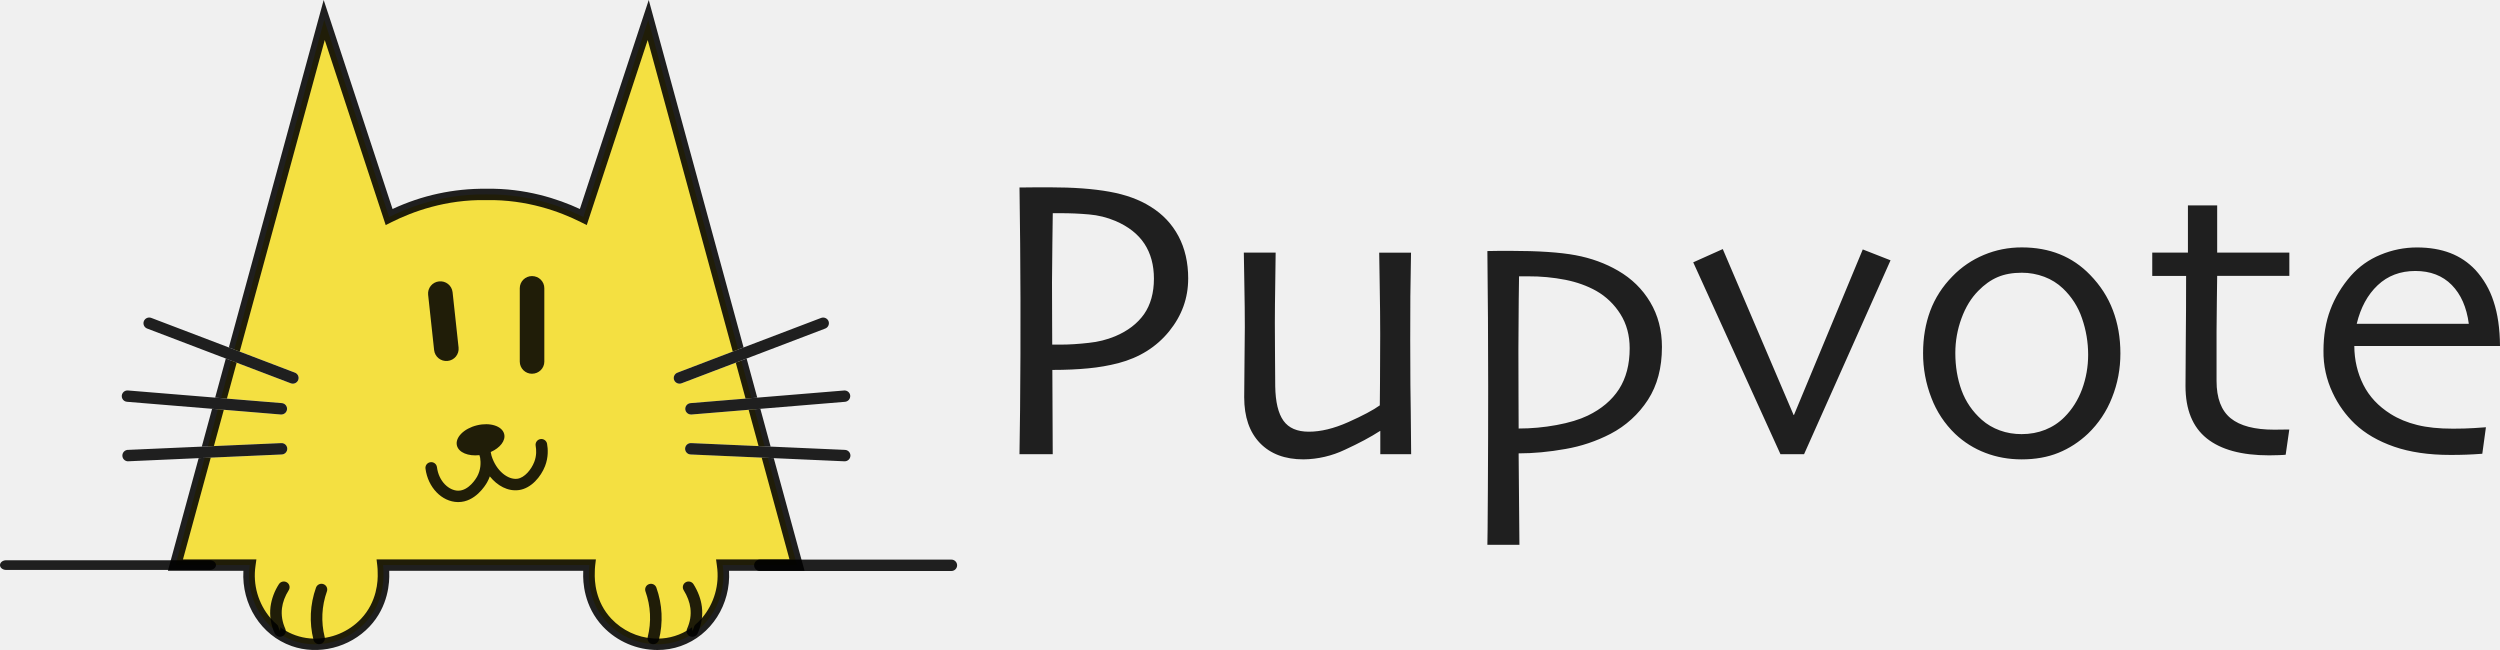
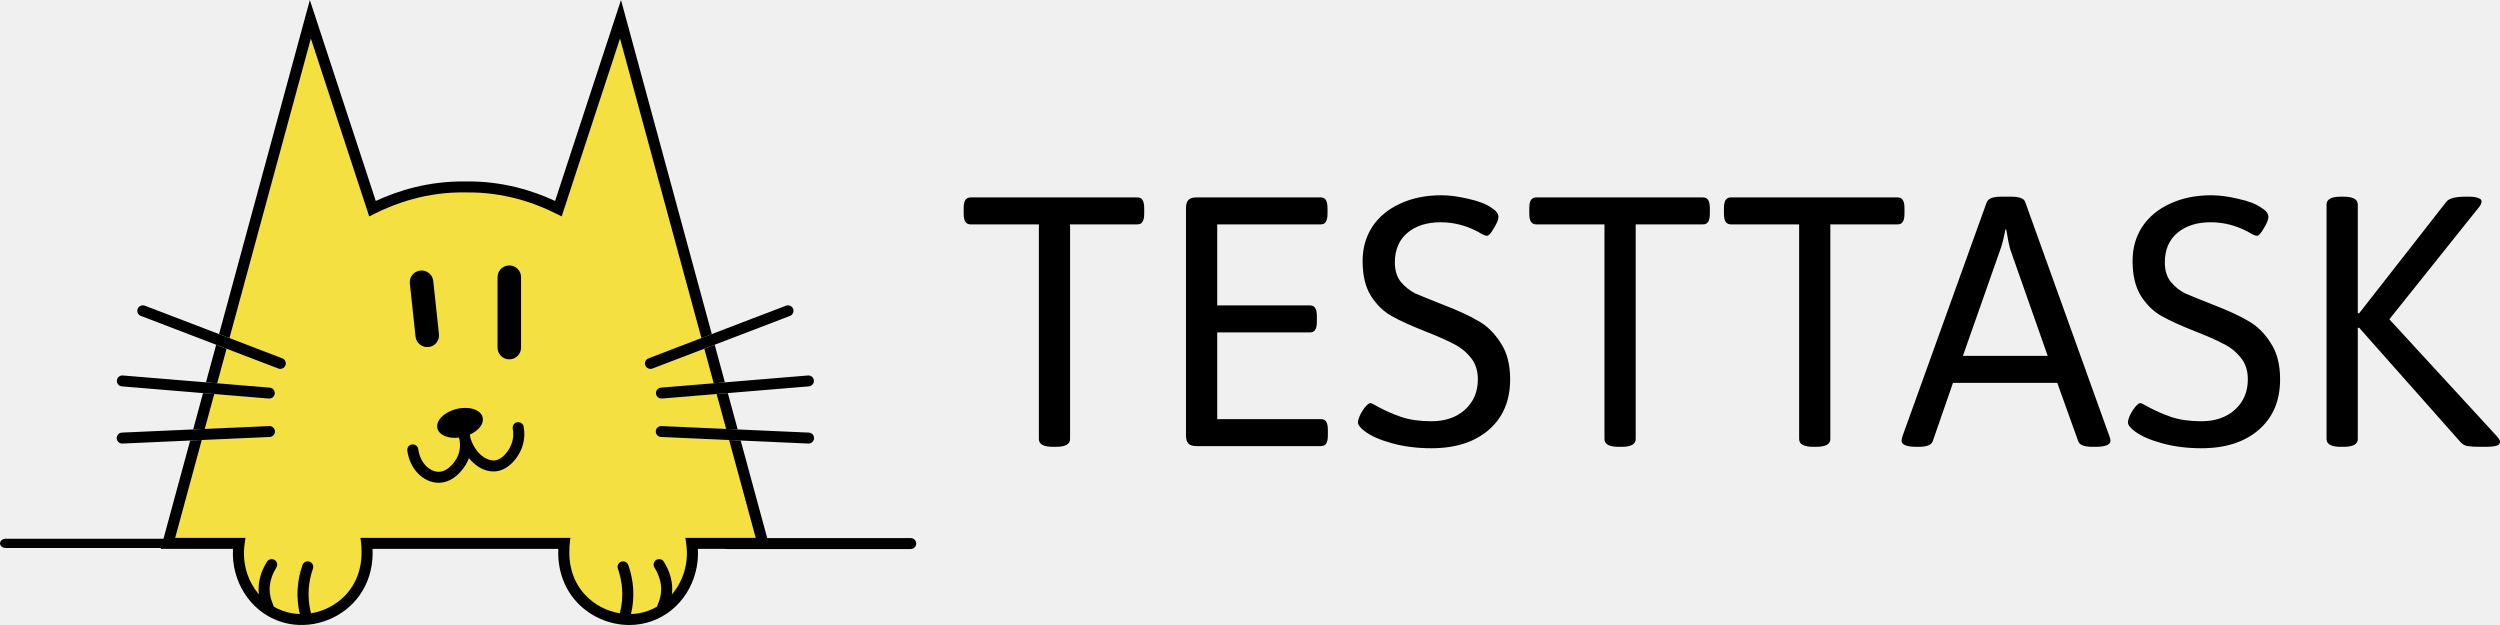
- <svg xmlns="http://www.w3.org/2000/svg" width="100" height="26" fill="none">
-   <path d="M28.908 22.603a2.843 2.843 0 01-.924 2.54 2.527 2.527 0 01-.83.485c-.333.117-.68.16-1.021.139-.01 0-.019 0-.028-.002a2.793 2.793 0 01-1.816-.855c-.76-.804-.738-1.803-.729-2.011 0-.1.005-.199.017-.296h-8.255c.012.097.016.195.016.296.01.208.032 1.207-.728 2.01a2.794 2.794 0 01-1.816.856c-.01.002-.019.002-.028.002a2.573 2.573 0 01-1.44-.33 2.595 2.595 0 01-.41-.294h-.002a2.846 2.846 0 01-.923-2.54H7.018l.06-.22 1.11-4.067.243-.012 2.84-.125a.227.227 0 10-.02-.455l-2.694.119-.242.01c.134-.494.27-.987.403-1.481l.235.02 2.281.187h.02c.119 0 .22-.09.23-.208a.229.229 0 00-.21-.246l-2.198-.182-.235-.02.41-1.5.217.084 2.164.824a.23.23 0 00.298-.13.227.227 0 00-.132-.295l-2.209-.843-.217-.082C10.57 9.588 11.77 5.194 12.97.801l2.595 7.88c.61-.306 2.034-.932 3.876-.904h.017c1.842-.028 3.266.598 3.876.903L25.93.801l3.597 13.18-.217.082-2.21.843a.228.228 0 00.084.441.238.238 0 00.083-.016l2.164-.824.218-.083.409 1.5-.235.02-2.198.18a.23.23 0 00-.211.247.23.23 0 00.23.208h.02l2.282-.188.234-.02.404 1.483-.242-.011-2.695-.119a.229.229 0 00-.241.218.23.23 0 00.22.237l2.842.125.243.012 1.11 4.067.06.22h-2.973z" fill="#F4E041" />
-   <path d="M32.182 22.832l-.06-.22-.063-.228-1.108-4.058-.24-.01-.243-.011 1.111 4.07h-2.937l.035.26a2.636 2.636 0 01-.599 2.089 2.337 2.337 0 01-.611.507 2.319 2.319 0 01-1.334.308 2.54 2.54 0 01-1.675-.785c-.645-.683-.681-1.518-.666-1.855 0-.1.004-.187.014-.27l.03-.254h-8.774l.03.255c.01.082.015.17.015.278.014.328-.022 1.163-.667 1.846a2.541 2.541 0 01-1.91.79 2.32 2.32 0 01-1.097-.311h-.001a1.938 1.938 0 01-.317-.22 2.342 2.342 0 01-.296-.289 2.636 2.636 0 01-.599-2.09l.036-.259H7.319l1.111-4.07-.242.01-.242.011-1.108 4.058-.062.229-.06.219h3.02c-.077 1.34.705 2.58 1.93 3.01 1.067.377 2.318.064 3.113-.777.764-.81.807-1.792.79-2.166v-.067h7.76v.057c-.017.384.026 1.366.79 2.176a3.018 3.018 0 002.18.935c.315 0 .63-.052.932-.158 1.226-.43 2.007-1.67 1.93-3.01h3.02zm-23.464-6.46l-.234-.02-.412 1.512.243-.01.241-.011.397-1.452-.235-.019zM25.95 0l-.241.73-2.166 6.573-.348 1.057c-.88-.408-2.184-.838-3.738-.81h-.012a8.62 8.62 0 00-3.743.81l-.348-1.057c-.721-2.19-1.442-4.381-2.165-6.572L12.947 0 9.154 13.898l.218.084.217.082L12.99 1.601l1.924 5.842.514 1.56.24-.12c.829-.416 2.16-.908 3.773-.879h.02c1.618-.027 2.94.463 3.768.878l.241.121.514-1.56c.64-1.947 1.282-3.894 1.924-5.842l3.402 12.461.217-.082.216-.083L25.95 0zM9.033 14.34l-.427 1.565.235.019.235.02.391-1.437-.217-.083-.217-.083zm20.832.002l-.216.082-.218.083.392 1.436.235-.019.233-.018-.426-1.564zm.549 2.01l-.234.02-.234.02.396 1.45.242.012.241.01-.411-1.511z" fill="#000" fill-opacity=".87" />
-   <path d="M21.282 14.95a.488.488 0 01-.491-.485v-2.937c0-.268.22-.485.49-.485.273 0 .492.217.492.485v2.937c0 .267-.22.484-.491.484zM17.906 14.437a.49.49 0 01-.541-.431l-.24-2.217a.487.487 0 01.437-.533.49.49 0 01.541.43l.24 2.217a.486.486 0 01-.437.534zM11.928 15.201a.23.23 0 01-.298.13l-2.164-.824-.217-.083-.218-.083-3.144-1.199a.227.227 0 01-.133-.295.232.232 0 01.3-.13l3.099 1.181.217.083.217.082 2.21.843c.119.046.178.178.131.295zM11.482 16.37a.23.23 0 01-.23.21h-.02l-2.28-.189-.235-.019-.235-.02-3.386-.279a.228.228 0 11.039-.453l3.47.285.234.019.235.02 2.198.18c.127.01.22.122.21.247zM11.49 17.942a.228.228 0 01-.22.237l-2.841.126-.243.011-.242.01-2.826.126h-.01a.229.229 0 01-.01-.456l2.972-.131.243-.01.242-.012 2.694-.119a.227.227 0 01.241.218zM33.009 13.142l-3.146 1.2-.216.082-.217.083-2.165.824a.233.233 0 01-.3-.13.228.228 0 01.134-.295l2.21-.843.216-.082.217-.083 3.1-1.18a.233.233 0 01.3.13.229.229 0 01-.133.294zM34.009 15.827a.23.23 0 01-.212.246l-3.386.28-.234.02-.234.019-2.282.188h-.02a.231.231 0 01-.23-.209.23.23 0 01.211-.246l2.198-.181.235-.02.233-.018 3.471-.286a.228.228 0 01.25.207zM34.017 18.234a.23.23 0 01-.231.218h-.01l-2.827-.126-.24-.01-.243-.011-2.842-.126a.23.23 0 01-.22-.237.229.229 0 01.24-.218l2.696.119.241.011.242.01 2.974.131a.229.229 0 01.22.239z" fill="#000" fill-opacity=".87" />
-   <path d="M26.037 23.58c.088.25.164.556.189.906.028.412-.024.77-.095 1.053l-.094-1.96z" fill="#F4E041" />
-   <path d="M26.132 25.767a.227.227 0 01-.224-.283 3.146 3.146 0 00-.09-1.83.227.227 0 01.144-.289.23.23 0 01.294.142 3.592 3.592 0 01.1 2.088.233.233 0 01-.224.172z" fill="#000" fill-opacity=".87" />
-   <path d="M27.545 23.49c.14.224.263.497.301.81a1.75 1.75 0 01-.151.945l-.15-1.756z" fill="#F4E041" />
-   <path d="M27.695 25.472a.227.227 0 01-.212-.32c.123-.274.167-.551.133-.825-.03-.24-.12-.48-.269-.72a.226.226 0 01.075-.313.233.233 0 01.318.074c.185.295.297.599.335.905.044.355-.012.713-.168 1.063a.23.23 0 01-.212.136z" fill="#000" fill-opacity=".87" />
-   <path d="M12.86 23.58a3.34 3.34 0 00-.094 1.96l.094-1.96z" fill="#F4E041" />
-   <path d="M12.764 25.767a.231.231 0 01-.224-.173 3.59 3.59 0 01.1-2.089.232.232 0 01.294-.141c.12.041.185.171.143.29a3.146 3.146 0 00-.089 1.83.228.228 0 01-.168.275.187.187 0 01-.056.008z" fill="#000" fill-opacity=".87" />
-   <path d="M11.351 23.49a1.982 1.982 0 00-.301.81c-.047.37.037.69.151.945l.15-1.756z" fill="#F4E041" />
-   <path d="M11.2 25.472a.232.232 0 01-.21-.136 1.971 1.971 0 01-.17-1.063 2.22 2.22 0 01.336-.905.233.233 0 01.318-.074.226.226 0 01.075.314c-.15.237-.24.48-.27.72-.033.273.01.55.133.823a.23.23 0 01-.212.32zM8.393 22.798H.246c-.135 0-.246-.087-.246-.194 0-.107.11-.194.246-.194h8.147c.135 0 .246.087.246.194 0 .107-.111.194-.246.194zM38.054 22.84h-7.659a.23.23 0 01-.231-.228.23.23 0 01.231-.228h7.66a.23.23 0 01.23.228.23.23 0 01-.23.228zM21.802 18.644c-.167.427-.552.888-1.04.958-.453.063-.87-.176-1.169-.546-.029.078-.064.16-.11.24-.076.133-.48.787-1.152.787h-.019c-.64-.011-1.196-.587-1.293-1.34a.228.228 0 01.2-.255.23.23 0 01.259.197c.074.582.486.936.842.942h.01c.424 0 .717-.496.749-.553.16-.283.156-.572.127-.763l-.029-.105c-.445.05-.829-.103-.9-.384-.08-.319.278-.681.8-.809s1.01.027 1.09.347c.067.263-.163.555-.538.721.012.042.022.093.031.147.188.614.666.973 1.036.922.287-.04.556-.368.673-.669.1-.255.086-.496.057-.652a.23.23 0 01.186-.265.232.232 0 01.27.183c.039.215.057.543-.08.897zM47.527 11.148c0 .776-.253 1.476-.76 2.103-.509.627-1.186 1.052-2.033 1.275a7.694 7.694 0 01-1.196.207c-.432.043-.914.064-1.444.064l.015 3.37h-1.33c.004-.319.014-.909.024-1.772A358.104 358.104 0 0040.78 7.5c.231-.004.457-.007.68-.007h.543c.93 0 1.72.058 2.372.175.653.117 1.2.316 1.647.598.489.302.86.697 1.118 1.183.258.485.388 1.052.388 1.7zm-1.37 0c0-.547-.127-1.012-.38-1.398-.253-.384-.64-.69-1.16-.912a3.437 3.437 0 00-1.048-.26 12.52 12.52 0 00-1.16-.05h-.298l-.016 1.195a124.243 124.243 0 00-.01 3.145l.004.917h.322c.36 0 .744-.025 1.15-.072a3.694 3.694 0 001.045-.262c.504-.212.89-.508 1.157-.885.26-.376.394-.849.394-1.418zM56.445 18.167h-1.233v-.924l-.007-.007c-.377.244-.846.495-1.408.753a3.952 3.952 0 01-1.657.386c-.742 0-1.322-.218-1.742-.653-.42-.436-.63-1.046-.63-1.833 0-.425.005-.93.013-1.517.007-.587.012-1.013.012-1.28 0-.483-.006-1.079-.02-1.788-.014-.71-.02-1.109-.02-1.199h1.273l-.015 1.147c-.011.695-.017 1.25-.017 1.665 0 .366.003.824.007 1.371.005.547.008.935.008 1.163.01.627.12 1.086.33 1.379.21.293.548.438 1.016.438.478 0 1.003-.128 1.575-.383.573-.255.992-.478 1.262-.67l.008-.88c.005-.522.008-1.175.008-1.956 0-.558-.006-1.226-.02-2.003a165.55 165.55 0 01-.02-1.27h1.273a138.482 138.482 0 00-.032 3.49c0 .684.002 1.287.007 1.804.01.517.019 1.44.03 2.767zM66.477 13.889c0 .823-.185 1.523-.557 2.1a3.955 3.955 0 01-1.5 1.365 6.19 6.19 0 01-1.805.606c-.656.117-1.28.175-1.87.175l.032 3.657h-1.282c.006-.09.012-.825.02-2.204.008-1.378.012-2.76.012-4.146a490.007 490.007 0 00-.032-5.4c.172-.005.342-.008.512-.008h.39c1.128 0 2.005.058 2.628.175.624.117 1.19.323 1.7.62.544.315.971.733 1.283 1.256.313.523.47 1.125.47 1.803zm-1.29.044c0-.52-.123-.976-.37-1.368a2.727 2.727 0 00-.968-.93c-.36-.201-.77-.35-1.23-.442a7.547 7.547 0 00-1.495-.14h-.362c0 .09-.005.405-.013.943a222.27 222.27 0 00-.008 3.951c.004.499.005.897.005 1.194.505 0 1.01-.046 1.515-.139.505-.093.922-.22 1.25-.378.548-.265.965-.617 1.25-1.058.283-.442.426-.985.426-1.633zM75.622 10.412l-2.238 5.018a866.503 866.503 0 01-1.222 2.739h-.943c-.026-.065-.42-.928-1.177-2.591-.758-1.664-1.53-3.358-2.313-5.085l1.182-.53 2.833 6.636h.015l2.752-6.622 1.11.435zM84.816 14.136c0 .616-.11 1.206-.335 1.768a4.02 4.02 0 01-.962 1.443c-.355.334-.749.59-1.181.765-.432.176-.923.263-1.472.263-.516 0-1-.087-1.45-.26a3.62 3.62 0 01-1.21-.76 3.923 3.923 0 01-.948-1.434 4.87 4.87 0 01-.335-1.8c0-.61.096-1.173.286-1.686.191-.512.487-.973.89-1.383.36-.372.78-.657 1.258-.857.478-.2.984-.299 1.515-.299.559 0 1.067.092 1.52.275.454.183.858.457 1.213.825.409.42.713.89.91 1.413.2.525.301 1.1.301 1.726zm-1.29.056c0-.499-.081-.985-.245-1.458a2.936 2.936 0 00-.762-1.195 2.197 2.197 0 00-.746-.467 2.534 2.534 0 00-.9-.163c-.37 0-.692.058-.967.175-.275.118-.532.3-.775.55-.285.287-.509.653-.672 1.1a4 4 0 00-.246 1.386c0 .542.084 1.04.25 1.495.167.454.436.846.806 1.175.21.186.452.328.725.427.273.1.565.148.87.148.338 0 .655-.058.948-.175.293-.118.55-.287.77-.51.307-.308.54-.68.702-1.114.16-.44.242-.897.242-1.374zM91.572 17.179l-.145 1.01c-.037.007-.13.011-.278.017-.148.005-.276.008-.382.008-1.102 0-1.935-.227-2.5-.681-.565-.455-.847-1.152-.847-2.091 0-.59.004-1.221.012-1.895.008-.674.012-1.511.012-2.51H86.09v-.932h1.427v-1.89h1.17v1.889h2.887v.931h-2.887c0 .111-.005.444-.013.996-.007.552-.012.96-.012 1.227V15.236c0 .69.188 1.187.565 1.494.376.305.956.457 1.742.457.097 0 .213-.001.347-.004l.256-.003zM100 13.841h-5.828c.004.563.126 1.08.362 1.55s.599.858 1.088 1.166c.312.197.667.344 1.065.442.398.1.876.148 1.435.148.307 0 .586-.008.843-.024.254-.017.411-.026.472-.033l-.145 1.06a15.443 15.443 0 01-1.282.047c-.86 0-1.609-.11-2.246-.33-.637-.221-1.159-.525-1.568-.912a4.105 4.105 0 01-.89-1.243 3.79 3.79 0 01-.367-1.68c0-.606.09-1.153.274-1.641.183-.488.457-.942.823-1.362a3.19 3.19 0 011.18-.837c.47-.196.959-.294 1.463-.294.5 0 .943.075 1.33.223.388.149.722.375 1.008.677a3.4 3.4 0 01.725 1.255c.167.497.253 1.093.258 1.788zm-1.248-.892c-.087-.659-.314-1.175-.682-1.55-.37-.374-.854-.56-1.456-.56s-1.105.19-1.507.57c-.403.38-.682.894-.838 1.542h4.483v-.002z" fill="#000" fill-opacity=".87" />
+ <svg xmlns="http://www.w3.org/2000/svg" width="104" height="26" viewBox="0 0 104 26" fill="none">
+   <path d="M28.779 22.604C28.917 23.598 28.541 24.547 27.859 25.142C27.733 25.254 27.596 25.352 27.45 25.437C27.317 25.512 27.179 25.577 27.033 25.628C26.701 25.745 26.356 25.789 26.017 25.767C26.007 25.767 25.998 25.767 25.989 25.765C25.305 25.716 24.647 25.406 24.181 24.91C23.425 24.106 23.447 23.108 23.456 22.899C23.456 22.799 23.46 22.701 23.472 22.604H15.254C15.266 22.701 15.27 22.799 15.27 22.899C15.279 23.108 15.301 24.106 14.545 24.91C14.079 25.406 13.421 25.716 12.737 25.765C12.728 25.767 12.719 25.767 12.709 25.767C12.37 25.789 12.024 25.745 11.693 25.628C11.547 25.577 11.409 25.512 11.276 25.437C11.13 25.352 10.993 25.254 10.867 25.144C10.866 25.144 10.866 25.142 10.866 25.142C10.185 24.546 9.809 23.598 9.947 22.604H6.987C7.006 22.531 7.027 22.457 7.047 22.384C7.415 21.028 7.783 19.672 8.152 18.316L8.393 18.305L11.221 18.179C11.349 18.174 11.447 18.067 11.441 17.942C11.435 17.815 11.331 17.717 11.2 17.724L8.519 17.843L8.278 17.854C8.412 17.36 8.546 16.866 8.68 16.372L8.913 16.392L11.184 16.58H11.204C11.322 16.58 11.424 16.49 11.433 16.371C11.443 16.246 11.35 16.135 11.223 16.125L9.035 15.944L8.802 15.924C8.938 15.424 9.073 14.923 9.209 14.424L9.426 14.507L11.58 15.331C11.607 15.342 11.636 15.347 11.663 15.347C11.755 15.347 11.843 15.291 11.877 15.201C11.923 15.084 11.864 14.952 11.746 14.906L9.547 14.063L9.33 13.982C10.524 9.588 11.718 5.194 12.912 0.802C13.774 3.428 14.635 6.055 15.496 8.68C16.104 8.375 17.52 7.749 19.355 7.777H19.371C21.206 7.749 22.622 8.375 23.23 8.68C24.091 6.055 24.952 3.428 25.814 0.802C27.008 5.194 28.202 9.588 29.396 13.982L29.179 14.063L26.98 14.906C26.861 14.952 26.802 15.084 26.848 15.201C26.883 15.291 26.971 15.347 27.063 15.347C27.09 15.347 27.118 15.342 27.146 15.331L29.3 14.507L29.517 14.424C29.652 14.923 29.788 15.424 29.924 15.924L29.69 15.944L27.502 16.125C27.376 16.135 27.281 16.246 27.292 16.371C27.302 16.49 27.403 16.58 27.521 16.58H27.54L29.812 16.392L30.046 16.372C30.18 16.866 30.314 17.36 30.448 17.854L30.207 17.843L27.524 17.724C27.394 17.72 27.29 17.815 27.284 17.942C27.278 18.067 27.377 18.174 27.504 18.179L30.333 18.305L30.574 18.316C30.943 19.672 31.311 21.028 31.679 22.384C31.699 22.457 31.72 22.531 31.739 22.604H28.779Z" fill="#F4E041" />
+   <path d="M32.038 22.832L31.978 22.613L31.916 22.384L30.813 18.326L30.574 18.316L30.332 18.305L31.438 22.375H28.514L28.549 22.634C28.659 23.418 28.424 24.177 27.953 24.724C27.863 24.829 27.765 24.926 27.659 25.012C27.626 25.04 27.593 25.066 27.56 25.09C27.491 25.142 27.419 25.189 27.344 25.231C27.221 25.303 27.091 25.365 26.954 25.413C26.726 25.494 26.489 25.537 26.251 25.544C26.173 25.546 26.094 25.544 26.016 25.539C25.94 25.535 25.864 25.525 25.788 25.513C25.25 25.427 24.735 25.165 24.349 24.754C23.706 24.071 23.671 23.236 23.686 22.899C23.686 22.8 23.69 22.712 23.699 22.63L23.729 22.375H14.995L15.025 22.63C15.034 22.712 15.04 22.8 15.04 22.908C15.053 23.236 15.018 24.071 14.375 24.754C13.989 25.165 13.474 25.427 12.937 25.513C12.861 25.525 12.785 25.535 12.709 25.539C12.631 25.544 12.553 25.546 12.474 25.544C12.235 25.537 11.998 25.494 11.77 25.413C11.634 25.365 11.504 25.304 11.382 25.233H11.381C11.306 25.19 11.233 25.142 11.164 25.09C11.131 25.066 11.098 25.04 11.065 25.012C10.96 24.926 10.861 24.829 10.771 24.724C10.3 24.177 10.065 23.418 10.175 22.634L10.21 22.375H7.287L8.393 18.305L8.151 18.316L7.911 18.326L6.808 22.384L6.746 22.613L6.686 22.832H9.692C9.616 24.171 10.394 25.412 11.614 25.842C12.677 26.219 13.922 25.906 14.713 25.065C15.473 24.255 15.516 23.273 15.5 22.899C15.5 22.876 15.499 22.853 15.499 22.832H23.225V22.889C23.208 23.273 23.25 24.255 24.011 25.065C24.58 25.669 25.381 26 26.181 26C26.495 26 26.809 25.948 27.11 25.842C28.33 25.412 29.108 24.171 29.032 22.832H32.038ZM8.679 16.372L8.446 16.353L8.036 17.864L8.278 17.854L8.518 17.843L8.913 16.391L8.679 16.372ZM25.834 0L25.594 0.731C24.876 2.922 24.156 5.113 23.438 7.303L23.092 8.36C22.216 7.952 20.917 7.522 19.371 7.549H19.358C17.806 7.524 16.508 7.952 15.632 8.36L15.286 7.303C14.568 5.113 13.85 2.922 13.13 0.731L12.89 0L9.113 13.898L9.33 13.982L9.546 14.063L12.932 1.602C13.571 3.55 14.21 5.497 14.847 7.444L15.36 9.004L15.599 8.883C16.423 8.468 17.748 7.976 19.355 8.005H19.374C20.985 7.978 22.301 8.468 23.125 8.883L23.366 9.004L23.877 7.444C24.514 5.497 25.153 3.55 25.793 1.602L29.179 14.063L29.395 13.982L29.611 13.898L25.834 0ZM8.993 14.341L8.568 15.905L8.801 15.924L9.035 15.943L9.425 14.507L9.209 14.424L8.993 14.341ZM29.731 14.342L29.516 14.424L29.3 14.507L29.69 15.943L29.924 15.924L30.156 15.906L29.731 14.342ZM30.278 16.353L30.046 16.372L29.812 16.391L30.207 17.843L30.447 17.854L30.688 17.864L30.278 16.353Z" fill="black" />
+   <path d="M21.187 14.949C20.916 14.949 20.698 14.733 20.698 14.465V11.528C20.698 11.26 20.916 11.043 21.187 11.043C21.457 11.043 21.676 11.26 21.676 11.528V14.465C21.676 14.732 21.457 14.949 21.187 14.949Z" fill="black" />
+   <path d="M17.826 14.436C17.558 14.465 17.316 14.272 17.287 14.005L17.049 11.789C17.02 11.524 17.215 11.284 17.484 11.256C17.752 11.227 17.994 11.42 18.023 11.687L18.261 13.903C18.29 14.169 18.095 14.408 17.826 14.436Z" fill="black" />
+   <path d="M11.875 15.201C11.84 15.291 11.753 15.347 11.661 15.347C11.633 15.347 11.604 15.342 11.578 15.331L9.423 14.507L9.207 14.424L8.991 14.341L5.86 13.142C5.74 13.097 5.682 12.965 5.728 12.847C5.774 12.73 5.907 12.672 6.026 12.717L9.111 13.898L9.328 13.981L9.544 14.063L11.744 14.906C11.862 14.952 11.921 15.084 11.875 15.201Z" fill="black" />
+   <path d="M11.431 16.371C11.421 16.49 11.32 16.58 11.201 16.58H11.182L8.911 16.392L8.677 16.372L8.444 16.353L5.073 16.073C4.946 16.063 4.852 15.953 4.863 15.827C4.874 15.702 4.983 15.608 5.112 15.62L8.566 15.905L8.799 15.924L9.033 15.943L11.221 16.125C11.348 16.135 11.441 16.246 11.431 16.371Z" fill="black" />
+   <path d="M11.439 17.942C11.445 18.068 11.347 18.174 11.219 18.179L8.391 18.305L8.15 18.316L7.909 18.326L5.095 18.452H5.085C4.963 18.452 4.86 18.356 4.856 18.234C4.85 18.107 4.948 18.001 5.074 17.996L8.035 17.864L8.276 17.854L8.517 17.843L11.199 17.724C11.329 17.718 11.433 17.816 11.439 17.942Z" fill="black" />
+   <path d="M32.862 13.142L29.73 14.342L29.515 14.424L29.298 14.507L27.144 15.331C27.116 15.342 27.088 15.347 27.061 15.347C26.969 15.347 26.881 15.291 26.846 15.201C26.8 15.084 26.859 14.952 26.978 14.906L29.177 14.063L29.394 13.981L29.609 13.898L32.696 12.717C32.813 12.672 32.948 12.73 32.994 12.847C33.039 12.965 32.98 13.097 32.862 13.142Z" fill="black" />
+   <path d="M33.857 15.827C33.867 15.953 33.773 16.063 33.646 16.073L30.275 16.353L30.043 16.372L29.809 16.392L27.537 16.58H27.517C27.4 16.58 27.299 16.49 27.288 16.371C27.278 16.246 27.372 16.135 27.499 16.125L29.687 15.944L29.921 15.924L30.153 15.906L33.608 15.62C33.735 15.607 33.846 15.702 33.857 15.827Z" fill="black" />
+   <path d="M33.865 18.234C33.859 18.356 33.758 18.452 33.635 18.452H33.624L30.811 18.326L30.571 18.316L30.329 18.305L27.5 18.179C27.374 18.174 27.275 18.067 27.28 17.942C27.286 17.816 27.391 17.72 27.521 17.724L30.204 17.843L30.445 17.854L30.685 17.865L33.645 17.996C33.773 18.001 33.871 18.107 33.865 18.234Z" fill="black" />
+   <path d="M25.921 23.579C26.009 23.83 26.085 24.136 26.109 24.486C26.138 24.897 26.086 25.255 26.015 25.539L25.921 23.579Z" fill="white" />
+   <path d="M26.015 25.767C25.997 25.767 25.979 25.765 25.96 25.761C25.837 25.731 25.761 25.607 25.792 25.485C25.873 25.16 25.903 24.829 25.88 24.502C25.86 24.218 25.8 23.933 25.704 23.655C25.662 23.536 25.726 23.406 25.846 23.365C25.967 23.324 26.097 23.387 26.139 23.507C26.249 23.822 26.316 24.147 26.339 24.471C26.365 24.846 26.331 25.223 26.239 25.595C26.212 25.698 26.118 25.767 26.015 25.767Z" fill="black" />
+   <path d="M27.422 23.489C27.563 23.714 27.686 23.988 27.724 24.301C27.77 24.669 27.687 24.99 27.572 25.245L27.422 23.489Z" fill="white" />
+   <path d="M27.572 25.472C27.541 25.472 27.51 25.465 27.479 25.453C27.362 25.401 27.309 25.267 27.361 25.152C27.483 24.878 27.527 24.601 27.493 24.327C27.463 24.088 27.374 23.846 27.225 23.608C27.159 23.501 27.192 23.36 27.3 23.294C27.408 23.228 27.55 23.261 27.617 23.369C27.801 23.663 27.912 23.967 27.95 24.273C27.994 24.628 27.938 24.986 27.782 25.336C27.744 25.422 27.66 25.472 27.572 25.472Z" fill="black" />
+   <path d="M12.803 23.579C12.715 23.83 12.639 24.136 12.615 24.486C12.586 24.897 12.638 25.255 12.709 25.539L12.803 23.579Z" fill="white" />
+   <path d="M12.707 25.767C12.604 25.767 12.51 25.698 12.484 25.594C12.392 25.224 12.357 24.845 12.384 24.47C12.405 24.145 12.473 23.821 12.584 23.505C12.625 23.387 12.757 23.323 12.876 23.364C12.996 23.405 13.06 23.535 13.019 23.654C12.922 23.932 12.862 24.216 12.843 24.501C12.82 24.828 12.85 25.159 12.93 25.483C12.96 25.605 12.886 25.73 12.762 25.759C12.744 25.765 12.726 25.767 12.707 25.767Z" fill="black" />
+   <path d="M11.302 23.489C11.161 23.714 11.039 23.988 11 24.301C10.954 24.669 11.037 24.99 11.152 25.245L11.302 23.489Z" fill="white" />
+   <path d="M11.151 25.472C11.062 25.472 10.978 25.421 10.94 25.336C10.785 24.987 10.727 24.629 10.772 24.273C10.81 23.967 10.922 23.664 11.106 23.369C11.173 23.261 11.314 23.228 11.422 23.294C11.531 23.36 11.564 23.501 11.497 23.608C11.349 23.845 11.259 24.088 11.229 24.327C11.196 24.601 11.239 24.878 11.361 25.152C11.413 25.267 11.36 25.401 11.244 25.453C11.213 25.466 11.182 25.472 11.151 25.472Z" fill="black" />
+   <path d="M8.355 22.798H0.245C0.11 22.798 0 22.711 0 22.604C0 22.498 0.11 22.41 0.245 22.41H8.355C8.49 22.41 8.6 22.498 8.6 22.604C8.6 22.711 8.49 22.798 8.355 22.798Z" fill="black" />
+   <path d="M37.885 22.84H30.259C30.133 22.84 30.029 22.737 30.029 22.611C30.029 22.486 30.133 22.384 30.259 22.384H37.885C38.011 22.384 38.115 22.486 38.115 22.611C38.115 22.737 38.012 22.84 37.885 22.84Z" fill="black" />
+   <path d="M21.704 18.644C21.539 19.071 21.155 19.532 20.669 19.602C20.219 19.665 19.804 19.426 19.506 19.056C19.477 19.134 19.442 19.215 19.396 19.296C19.321 19.429 18.919 20.083 18.249 20.083H18.231C17.593 20.072 17.04 19.496 16.943 18.742C16.928 18.617 17.017 18.503 17.143 18.488C17.268 18.472 17.385 18.561 17.4 18.685C17.474 19.267 17.884 19.621 18.239 19.627H18.248C18.671 19.627 18.962 19.131 18.994 19.074C19.153 18.791 19.149 18.502 19.121 18.311C19.11 18.276 19.101 18.241 19.092 18.206C18.649 18.257 18.267 18.103 18.196 17.822C18.117 17.503 18.473 17.141 18.992 17.013C19.512 16.885 19.998 17.04 20.077 17.36C20.144 17.623 19.915 17.915 19.542 18.081C19.553 18.123 19.564 18.174 19.573 18.228C19.759 18.842 20.236 19.201 20.604 19.151C20.89 19.109 21.158 18.782 21.274 18.481C21.373 18.226 21.359 17.985 21.33 17.829C21.309 17.705 21.391 17.586 21.516 17.564C21.642 17.542 21.761 17.624 21.784 17.747C21.823 17.962 21.841 18.29 21.704 18.644Z" fill="black" />
+   <path d="M43.807 18.588C43.414 18.588 43.217 18.48 43.217 18.263V9.335H40.384C40.286 9.335 40.212 9.301 40.163 9.232C40.114 9.163 40.089 9.049 40.089 8.892V8.655C40.089 8.498 40.114 8.384 40.163 8.315C40.212 8.246 40.286 8.212 40.384 8.212H47.304C47.412 8.212 47.486 8.246 47.525 8.315C47.574 8.384 47.599 8.498 47.599 8.655V8.892C47.599 9.049 47.574 9.163 47.525 9.232C47.486 9.301 47.412 9.335 47.304 9.335H44.515V18.263C44.515 18.48 44.319 18.588 43.925 18.588H43.807ZM49.78 18.558C49.623 18.558 49.51 18.524 49.441 18.455C49.372 18.386 49.337 18.273 49.337 18.115V8.655C49.337 8.498 49.372 8.384 49.441 8.315C49.51 8.246 49.623 8.212 49.78 8.212H54.929C55.038 8.212 55.111 8.246 55.151 8.315C55.2 8.384 55.225 8.498 55.225 8.655V8.892C55.225 9.049 55.2 9.163 55.151 9.232C55.111 9.301 55.038 9.335 54.929 9.335H50.636V12.705H54.487C54.595 12.705 54.669 12.74 54.708 12.809C54.757 12.878 54.782 12.991 54.782 13.149V13.385C54.782 13.543 54.757 13.656 54.708 13.725C54.669 13.794 54.595 13.829 54.487 13.829H50.636V17.435H54.944C55.052 17.435 55.126 17.47 55.166 17.538C55.215 17.608 55.239 17.721 55.239 17.878V18.115C55.239 18.273 55.215 18.386 55.166 18.455C55.126 18.524 55.052 18.558 54.944 18.558H49.78ZM59.546 18.647C58.956 18.647 58.41 18.578 57.908 18.44C57.407 18.302 57.028 18.135 56.772 17.938C56.585 17.8 56.492 17.677 56.492 17.568C56.492 17.45 56.556 17.287 56.684 17.08C56.821 16.873 56.93 16.77 57.008 16.77C57.048 16.77 57.151 16.819 57.318 16.918C57.623 17.085 57.948 17.228 58.292 17.346C58.646 17.465 59.064 17.524 59.546 17.524C60.117 17.524 60.579 17.366 60.933 17.051C61.297 16.726 61.479 16.302 61.479 15.78C61.479 15.415 61.381 15.114 61.184 14.878C60.987 14.632 60.746 14.44 60.461 14.302C60.185 14.154 59.782 13.976 59.251 13.769C58.681 13.543 58.228 13.336 57.894 13.149C57.559 12.961 57.274 12.685 57.038 12.321C56.802 11.946 56.684 11.459 56.684 10.857C56.684 10.325 56.817 9.852 57.082 9.439C57.358 9.025 57.741 8.704 58.233 8.478C58.735 8.241 59.31 8.123 59.959 8.123C60.294 8.123 60.667 8.172 61.081 8.271C61.494 8.36 61.813 8.483 62.04 8.64C62.236 8.759 62.335 8.887 62.335 9.025C62.335 9.133 62.271 9.291 62.143 9.498C62.025 9.705 61.931 9.808 61.863 9.808C61.813 9.808 61.74 9.783 61.641 9.734C61.553 9.685 61.494 9.65 61.464 9.631C60.972 9.374 60.461 9.246 59.93 9.246C59.359 9.246 58.897 9.394 58.543 9.69C58.199 9.985 58.026 10.394 58.026 10.917C58.026 11.252 58.11 11.523 58.277 11.73C58.454 11.937 58.651 12.094 58.867 12.203C59.094 12.301 59.482 12.459 60.033 12.676C60.623 12.902 61.105 13.124 61.479 13.341C61.853 13.548 62.167 13.853 62.423 14.257C62.689 14.651 62.822 15.159 62.822 15.78C62.822 16.666 62.527 17.366 61.936 17.878C61.346 18.391 60.55 18.647 59.546 18.647ZM67.337 18.588C66.943 18.588 66.746 18.48 66.746 18.263V9.335H63.913C63.815 9.335 63.741 9.301 63.692 9.232C63.643 9.163 63.618 9.049 63.618 8.892V8.655C63.618 8.498 63.643 8.384 63.692 8.315C63.741 8.246 63.815 8.212 63.913 8.212H70.833C70.942 8.212 71.015 8.246 71.055 8.315C71.104 8.384 71.129 8.498 71.129 8.655V8.892C71.129 9.049 71.104 9.163 71.055 9.232C71.015 9.301 70.942 9.335 70.833 9.335H68.045V18.263C68.045 18.48 67.848 18.588 67.455 18.588H67.337ZM75.434 18.588C75.041 18.588 74.844 18.48 74.844 18.263V9.335H72.011C71.913 9.335 71.839 9.301 71.79 9.232C71.741 9.163 71.716 9.049 71.716 8.892V8.655C71.716 8.498 71.741 8.384 71.79 8.315C71.839 8.246 71.913 8.212 72.011 8.212H78.931C79.039 8.212 79.113 8.246 79.152 8.315C79.202 8.384 79.226 8.498 79.226 8.655V8.892C79.226 9.049 79.202 9.163 79.152 9.232C79.113 9.301 79.039 9.335 78.931 9.335H76.142V18.263C76.142 18.48 75.946 18.588 75.552 18.588H75.434ZM79.739 18.588C79.317 18.588 79.105 18.504 79.105 18.337C79.105 18.287 79.12 18.218 79.149 18.13L82.646 8.419C82.705 8.261 82.902 8.182 83.236 8.182H83.664C84.018 8.182 84.215 8.261 84.254 8.419L87.751 18.145C87.781 18.213 87.795 18.278 87.795 18.337C87.795 18.504 87.584 18.588 87.161 18.588H87.043C86.699 18.588 86.502 18.509 86.453 18.352L85.582 15.927H81.244L80.403 18.352C80.354 18.509 80.158 18.588 79.813 18.588H79.739ZM85.184 14.804L83.635 10.399C83.585 10.242 83.526 9.956 83.458 9.542H83.428C83.349 9.936 83.276 10.222 83.207 10.399L81.657 14.804H85.184ZM91.577 18.647C90.987 18.647 90.441 18.578 89.939 18.44C89.438 18.302 89.059 18.135 88.803 17.938C88.616 17.8 88.523 17.677 88.523 17.568C88.523 17.45 88.587 17.287 88.715 17.08C88.852 16.873 88.96 16.77 89.039 16.77C89.078 16.77 89.182 16.819 89.349 16.918C89.654 17.085 89.978 17.228 90.323 17.346C90.677 17.465 91.095 17.524 91.577 17.524C92.147 17.524 92.61 17.366 92.964 17.051C93.328 16.726 93.51 16.302 93.51 15.78C93.51 15.415 93.411 15.114 93.215 14.878C93.018 14.632 92.777 14.44 92.492 14.302C92.216 14.154 91.813 13.976 91.282 13.769C90.711 13.543 90.259 13.336 89.924 13.149C89.59 12.961 89.305 12.685 89.069 12.321C88.832 11.946 88.715 11.459 88.715 10.857C88.715 10.325 88.847 9.852 89.113 9.439C89.388 9.025 89.772 8.704 90.264 8.478C90.765 8.241 91.341 8.123 91.99 8.123C92.324 8.123 92.698 8.172 93.111 8.271C93.525 8.36 93.844 8.483 94.07 8.64C94.267 8.759 94.365 8.887 94.365 9.025C94.365 9.133 94.302 9.291 94.174 9.498C94.056 9.705 93.962 9.808 93.893 9.808C93.844 9.808 93.77 9.783 93.672 9.734C93.584 9.685 93.525 9.65 93.495 9.631C93.003 9.374 92.492 9.246 91.96 9.246C91.39 9.246 90.928 9.394 90.574 9.69C90.229 9.985 90.057 10.394 90.057 10.917C90.057 11.252 90.141 11.523 90.308 11.73C90.485 11.937 90.682 12.094 90.898 12.203C91.124 12.301 91.513 12.459 92.064 12.676C92.654 12.902 93.136 13.124 93.51 13.341C93.883 13.548 94.198 13.853 94.454 14.257C94.72 14.651 94.852 15.159 94.852 15.78C94.852 16.666 94.557 17.366 93.967 17.878C93.377 18.391 92.58 18.647 91.577 18.647ZM97.375 18.588C96.982 18.588 96.785 18.48 96.785 18.263V8.507C96.785 8.291 96.982 8.182 97.375 8.182H97.493C97.887 8.182 98.084 8.291 98.084 8.507V13.03H98.143L101.772 8.389C101.88 8.251 102.146 8.182 102.569 8.182H102.717C102.884 8.182 103.012 8.202 103.1 8.241C103.189 8.271 103.233 8.315 103.233 8.374C103.233 8.463 103.184 8.562 103.085 8.67L99.397 13.282L103.867 18.145C103.956 18.243 104 18.322 104 18.381C104 18.46 103.951 18.514 103.853 18.544C103.754 18.573 103.587 18.588 103.351 18.588H103.174C102.958 18.588 102.785 18.578 102.658 18.558C102.54 18.539 102.441 18.485 102.362 18.396L98.143 13.636H98.084V18.263C98.084 18.48 97.887 18.588 97.493 18.588H97.375Z" fill="black" />
</svg>
